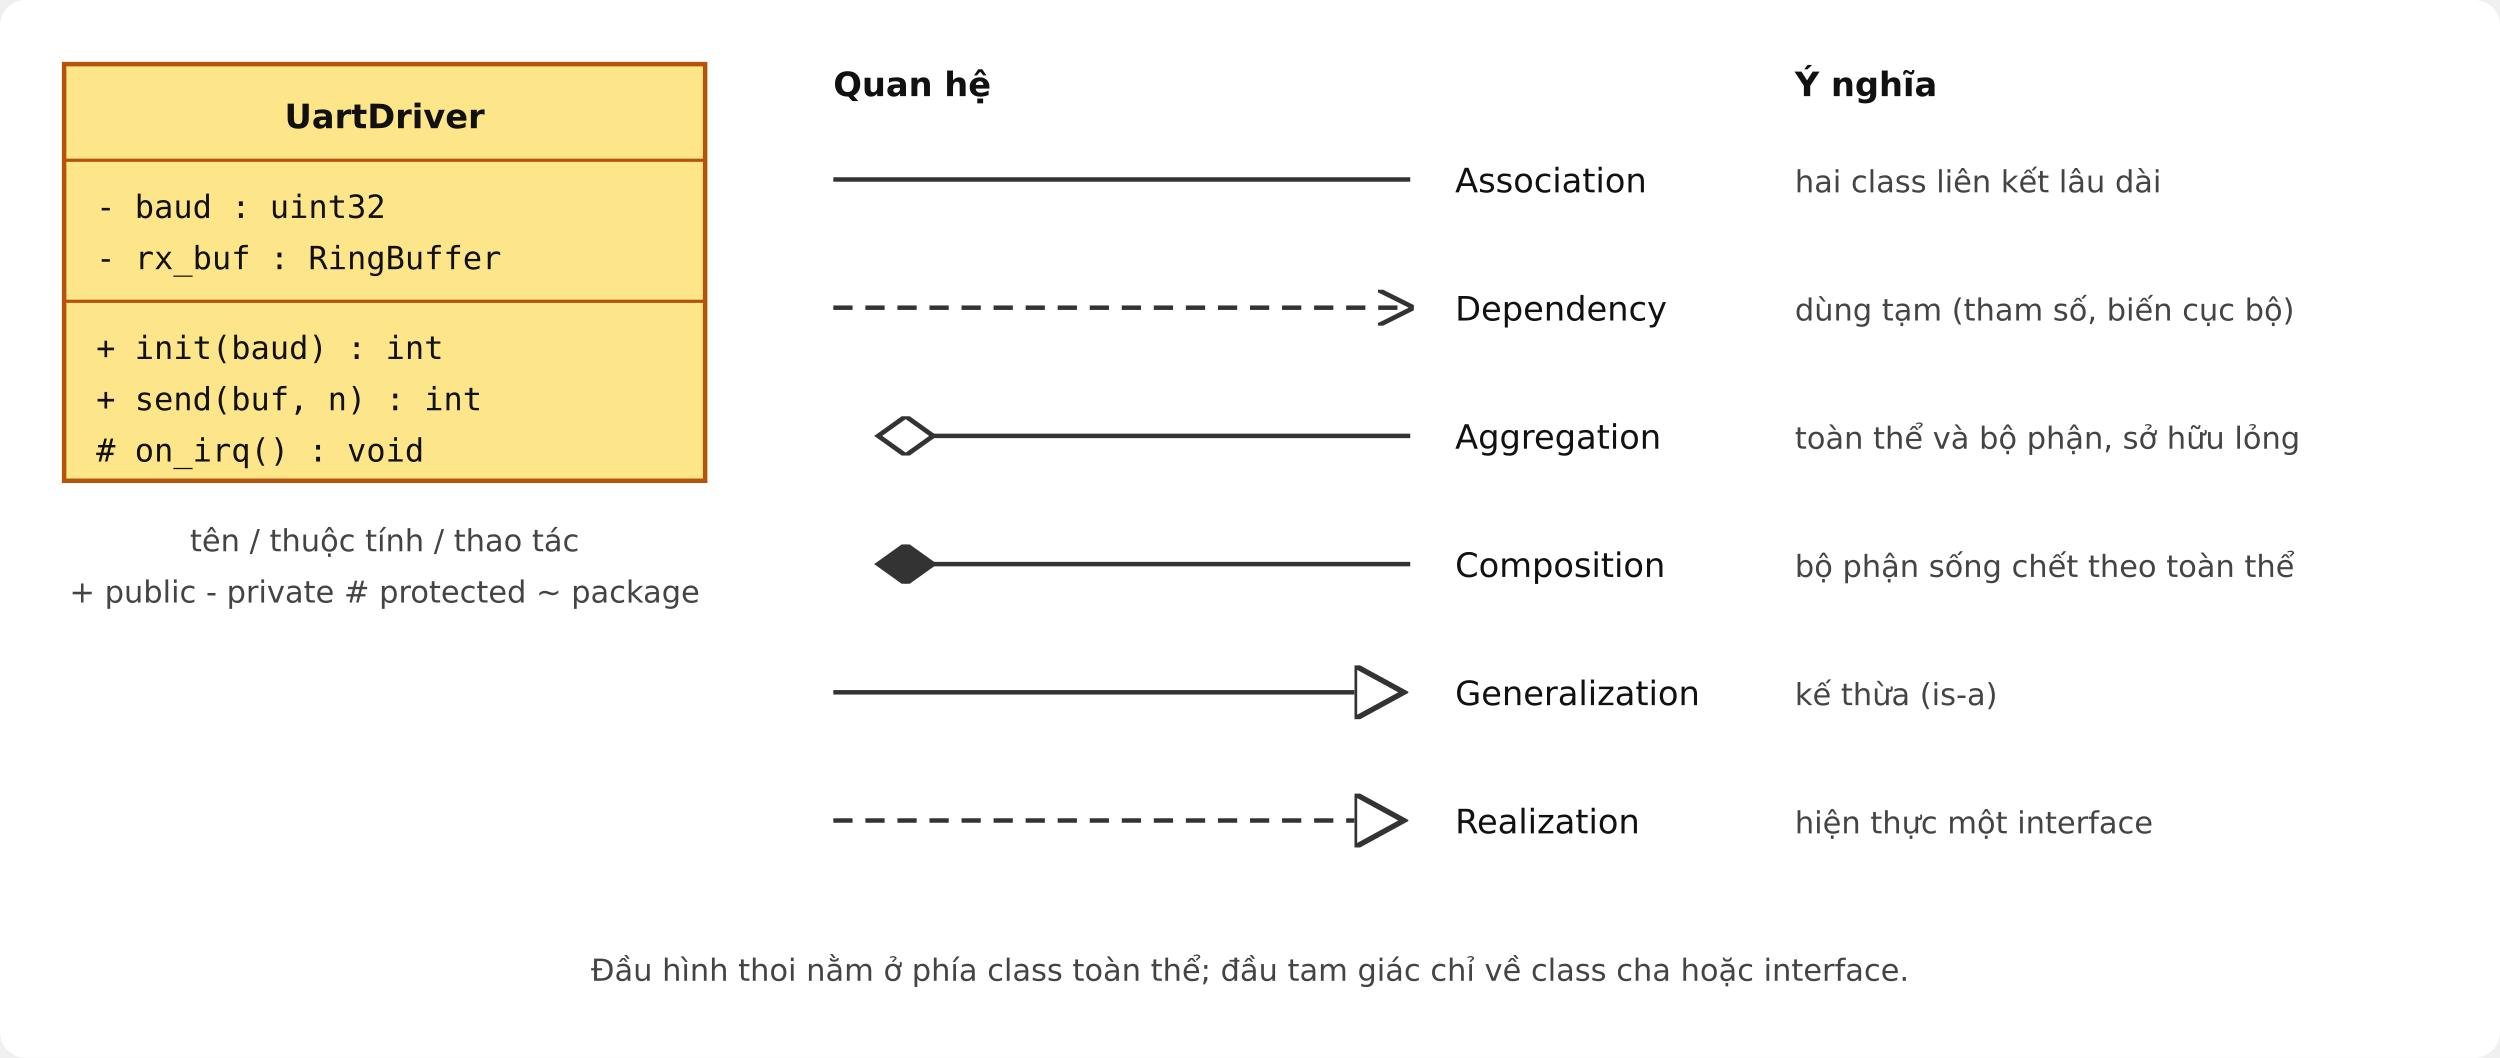
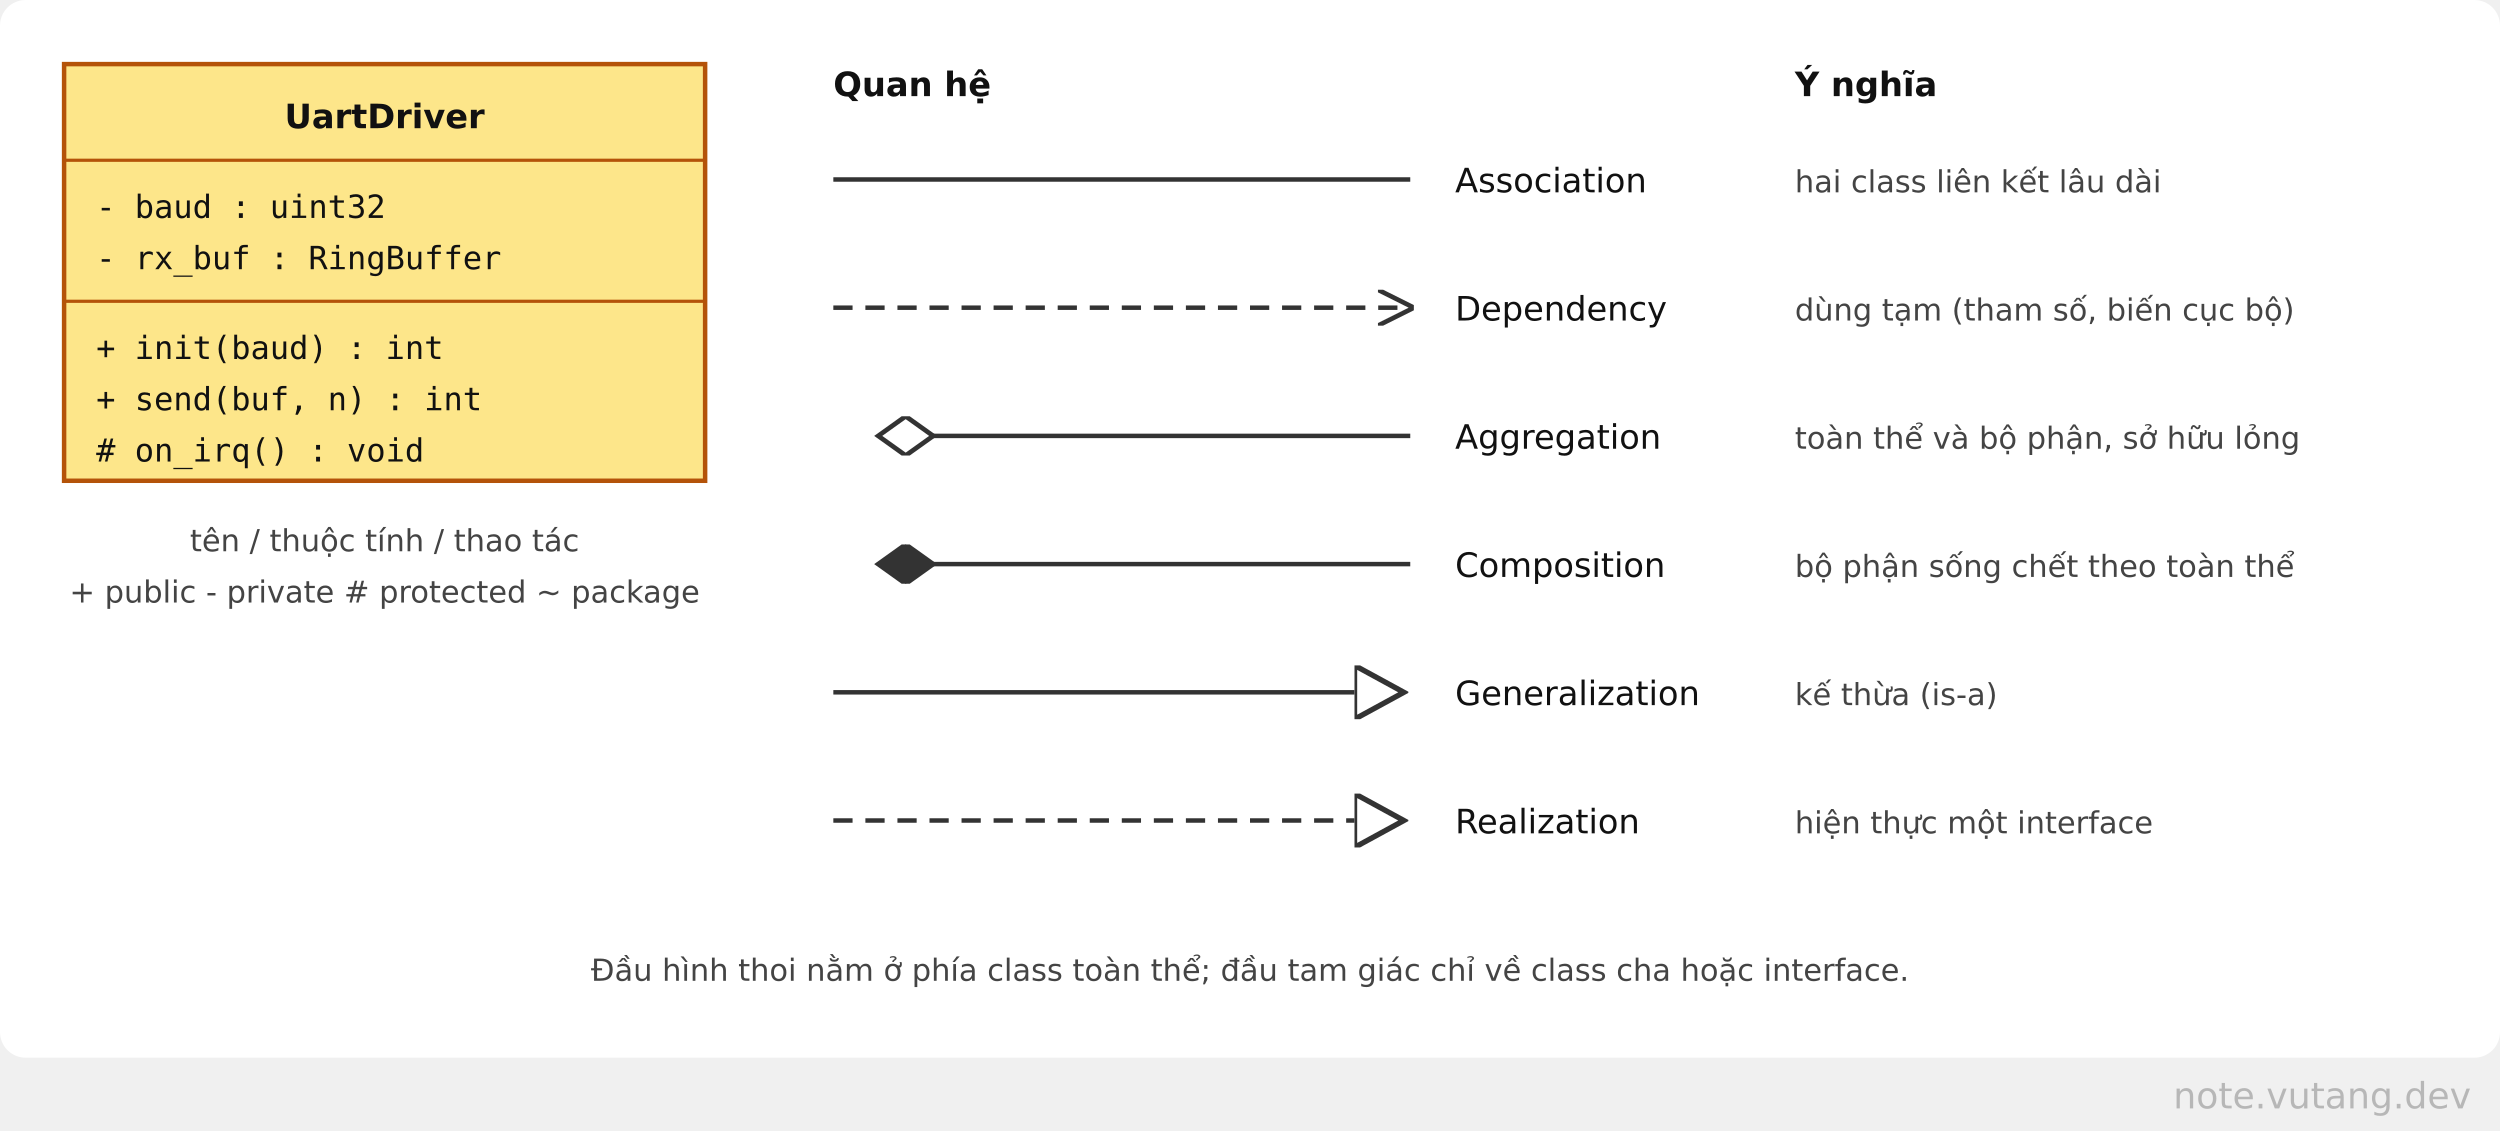
- <svg xmlns="http://www.w3.org/2000/svg" role="img" viewBox="0 0 780 330" font-family="DejaVu Sans, sans-serif">
+ <svg xmlns="http://www.w3.org/2000/svg" role="img" viewBox="0 0 780 352.58" font-family="DejaVu Sans, sans-serif">
  <rect x="0" y="0" width="780" height="330" rx="8" fill="#ffffff" />
  <defs>
    <marker id="open" viewBox="0 0 10 10" refX="9" refY="5" markerWidth="8" markerHeight="8" orient="auto">
      <path d="M0,0 L10,5 L0,10" fill="none" stroke="#333" stroke-width="1.3" />
    </marker>
    <marker id="tri" viewBox="0 0 12 12" refX="11" refY="6" markerWidth="12" markerHeight="12" orient="auto">
      <path d="M0,0 L11,6 L0,12 z" fill="#fff" stroke="#333" stroke-width="1.2" />
    </marker>
    <marker id="dia" viewBox="0 0 16 10" refX="1" refY="5" markerWidth="14" markerHeight="9" orient="auto">
      <path d="M1,5 L8,0 L15,5 L8,10 z" fill="#fff" stroke="#333" stroke-width="1.2" />
    </marker>
    <marker id="diaf" viewBox="0 0 16 10" refX="1" refY="5" markerWidth="14" markerHeight="9" orient="auto">
      <path d="M1,5 L8,0 L15,5 L8,10 z" fill="#333" stroke="#333" stroke-width="1.2" />
    </marker>
  </defs>
  <g font-size="10.5" fill="#111">
    <rect x="20" y="20" width="200" height="130" fill="#fde68a" stroke="#b45309" stroke-width="1.4" />
    <text x="120" y="40" text-anchor="middle" font-weight="700">UartDriver</text>
    <line x1="20" y1="50" x2="220" y2="50" stroke="#b45309" />
    <text x="30" y="68" font-family="DejaVu Sans Mono, monospace" font-size="10">- baud : uint32</text>
    <text x="30" y="84" font-family="DejaVu Sans Mono, monospace" font-size="10">- rx_buf : RingBuffer</text>
    <line x1="20" y1="94" x2="220" y2="94" stroke="#b45309" />
    <text x="30" y="112" font-family="DejaVu Sans Mono, monospace" font-size="10">+ init(baud) : int</text>
    <text x="30" y="128" font-family="DejaVu Sans Mono, monospace" font-size="10">+ send(buf, n) : int</text>
    <text x="30" y="144" font-family="DejaVu Sans Mono, monospace" font-size="10"># on_irq() : void</text>
    <text x="120" y="172" text-anchor="middle" font-size="9.5" fill="#444">tên / thuộc tính / thao tác</text>
    <text x="120" y="188" text-anchor="middle" font-size="9.5" fill="#444">+ public  - private  # protected  ~ package</text>
  </g>
  <g font-size="10.5" fill="#111" stroke-width="1.4">
    <text x="260" y="30" font-weight="700">Quan hệ</text>
    <text x="560" y="30" font-weight="700">Ý nghĩa</text>
    <line x1="260" y1="56" x2="440" y2="56" stroke="#333" />
    <text x="454" y="60">Association</text>
    <text x="560" y="60" font-size="9.5" fill="#444">hai class liên kết lâu dài</text>
    <line x1="260" y1="96" x2="440" y2="96" stroke="#333" stroke-dasharray="6 4" marker-end="url(#open)" />
    <text x="454" y="100">Dependency</text>
    <text x="560" y="100" font-size="9.5" fill="#444">dùng tạm (tham số, biến cục bộ)</text>
    <line x1="274" y1="136" x2="440" y2="136" stroke="#333" marker-start="url(#dia)" />
    <text x="454" y="140">Aggregation</text>
    <text x="560" y="140" font-size="9.5" fill="#444">toàn thể và bộ phận, sở hữu lỏng</text>
    <line x1="274" y1="176" x2="440" y2="176" stroke="#333" marker-start="url(#diaf)" />
    <text x="454" y="180">Composition</text>
    <text x="560" y="180" font-size="9.5" fill="#444">bộ phận sống chết theo toàn thể</text>
    <line x1="260" y1="216" x2="438" y2="216" stroke="#333" marker-end="url(#tri)" />
    <text x="454" y="220">Generalization</text>
    <text x="560" y="220" font-size="9.5" fill="#444">kế thừa (is-a)</text>
    <line x1="260" y1="256" x2="438" y2="256" stroke="#333" stroke-dasharray="6 4" marker-end="url(#tri)" />
    <text x="454" y="260">Realization</text>
    <text x="560" y="260" font-size="9.5" fill="#444">hiện thực một interface</text>
  </g>
  <text x="390" y="306" font-size="9.5" text-anchor="middle" fill="#444">Đầu hình thoi nằm ở phía class toàn thể; đầu tam giác chỉ về class cha hoặc interface.</text>
+   <text id="wm" x="770.97" y="345.81" text-anchor="end" font-size="11.29" font-family="DejaVu Sans, sans-serif" style="fill:#888;fill-opacity:0.55">note.vutang.dev</text>
</svg>
